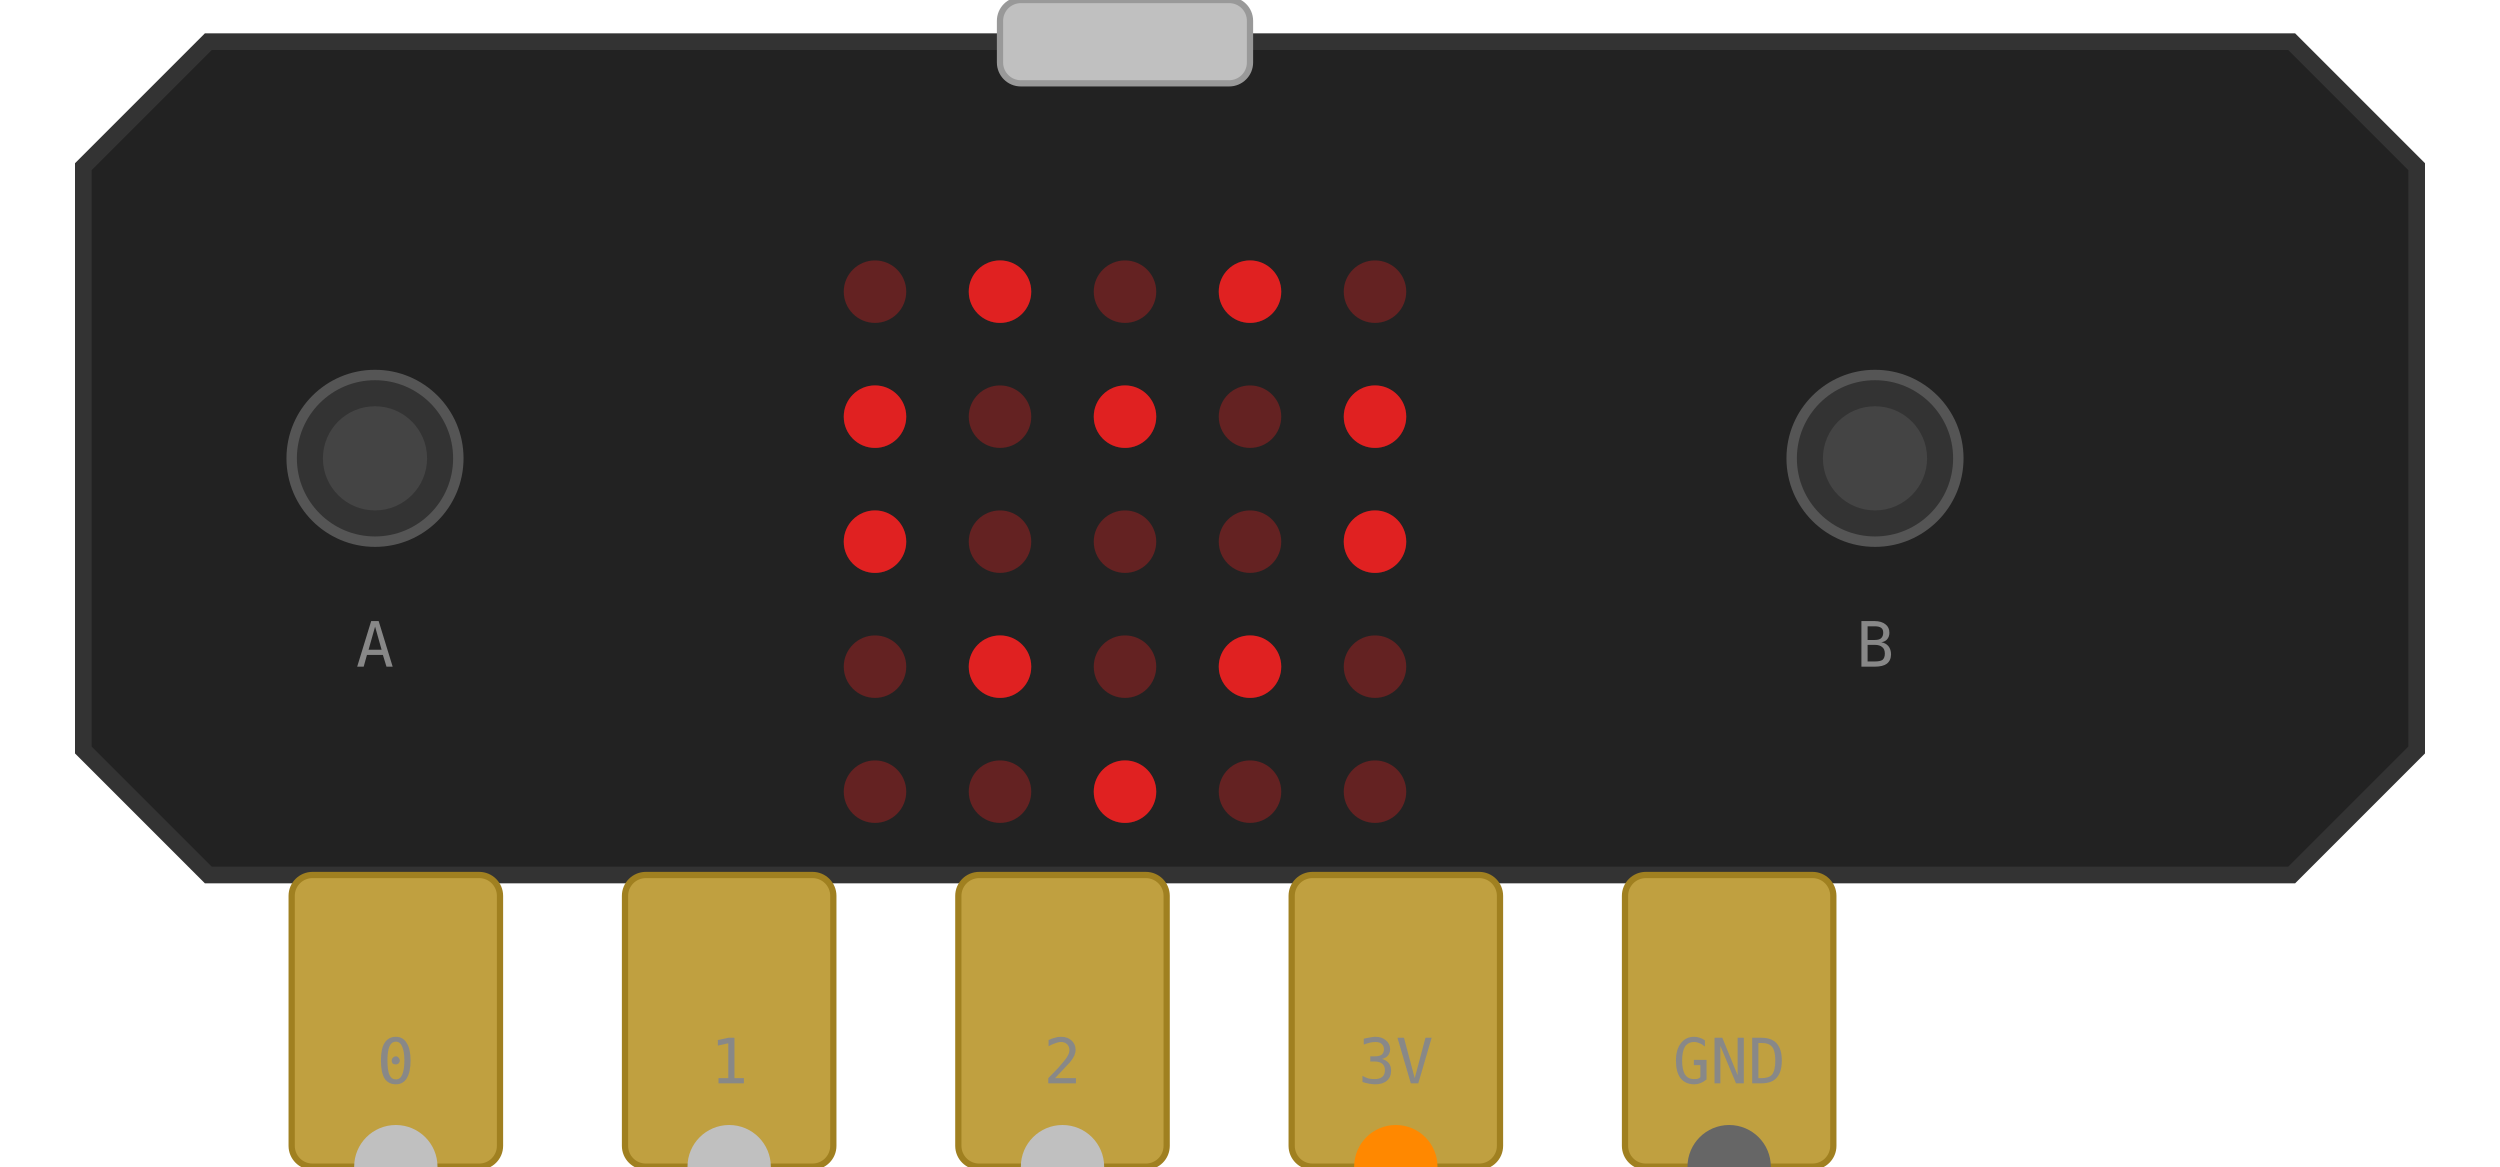
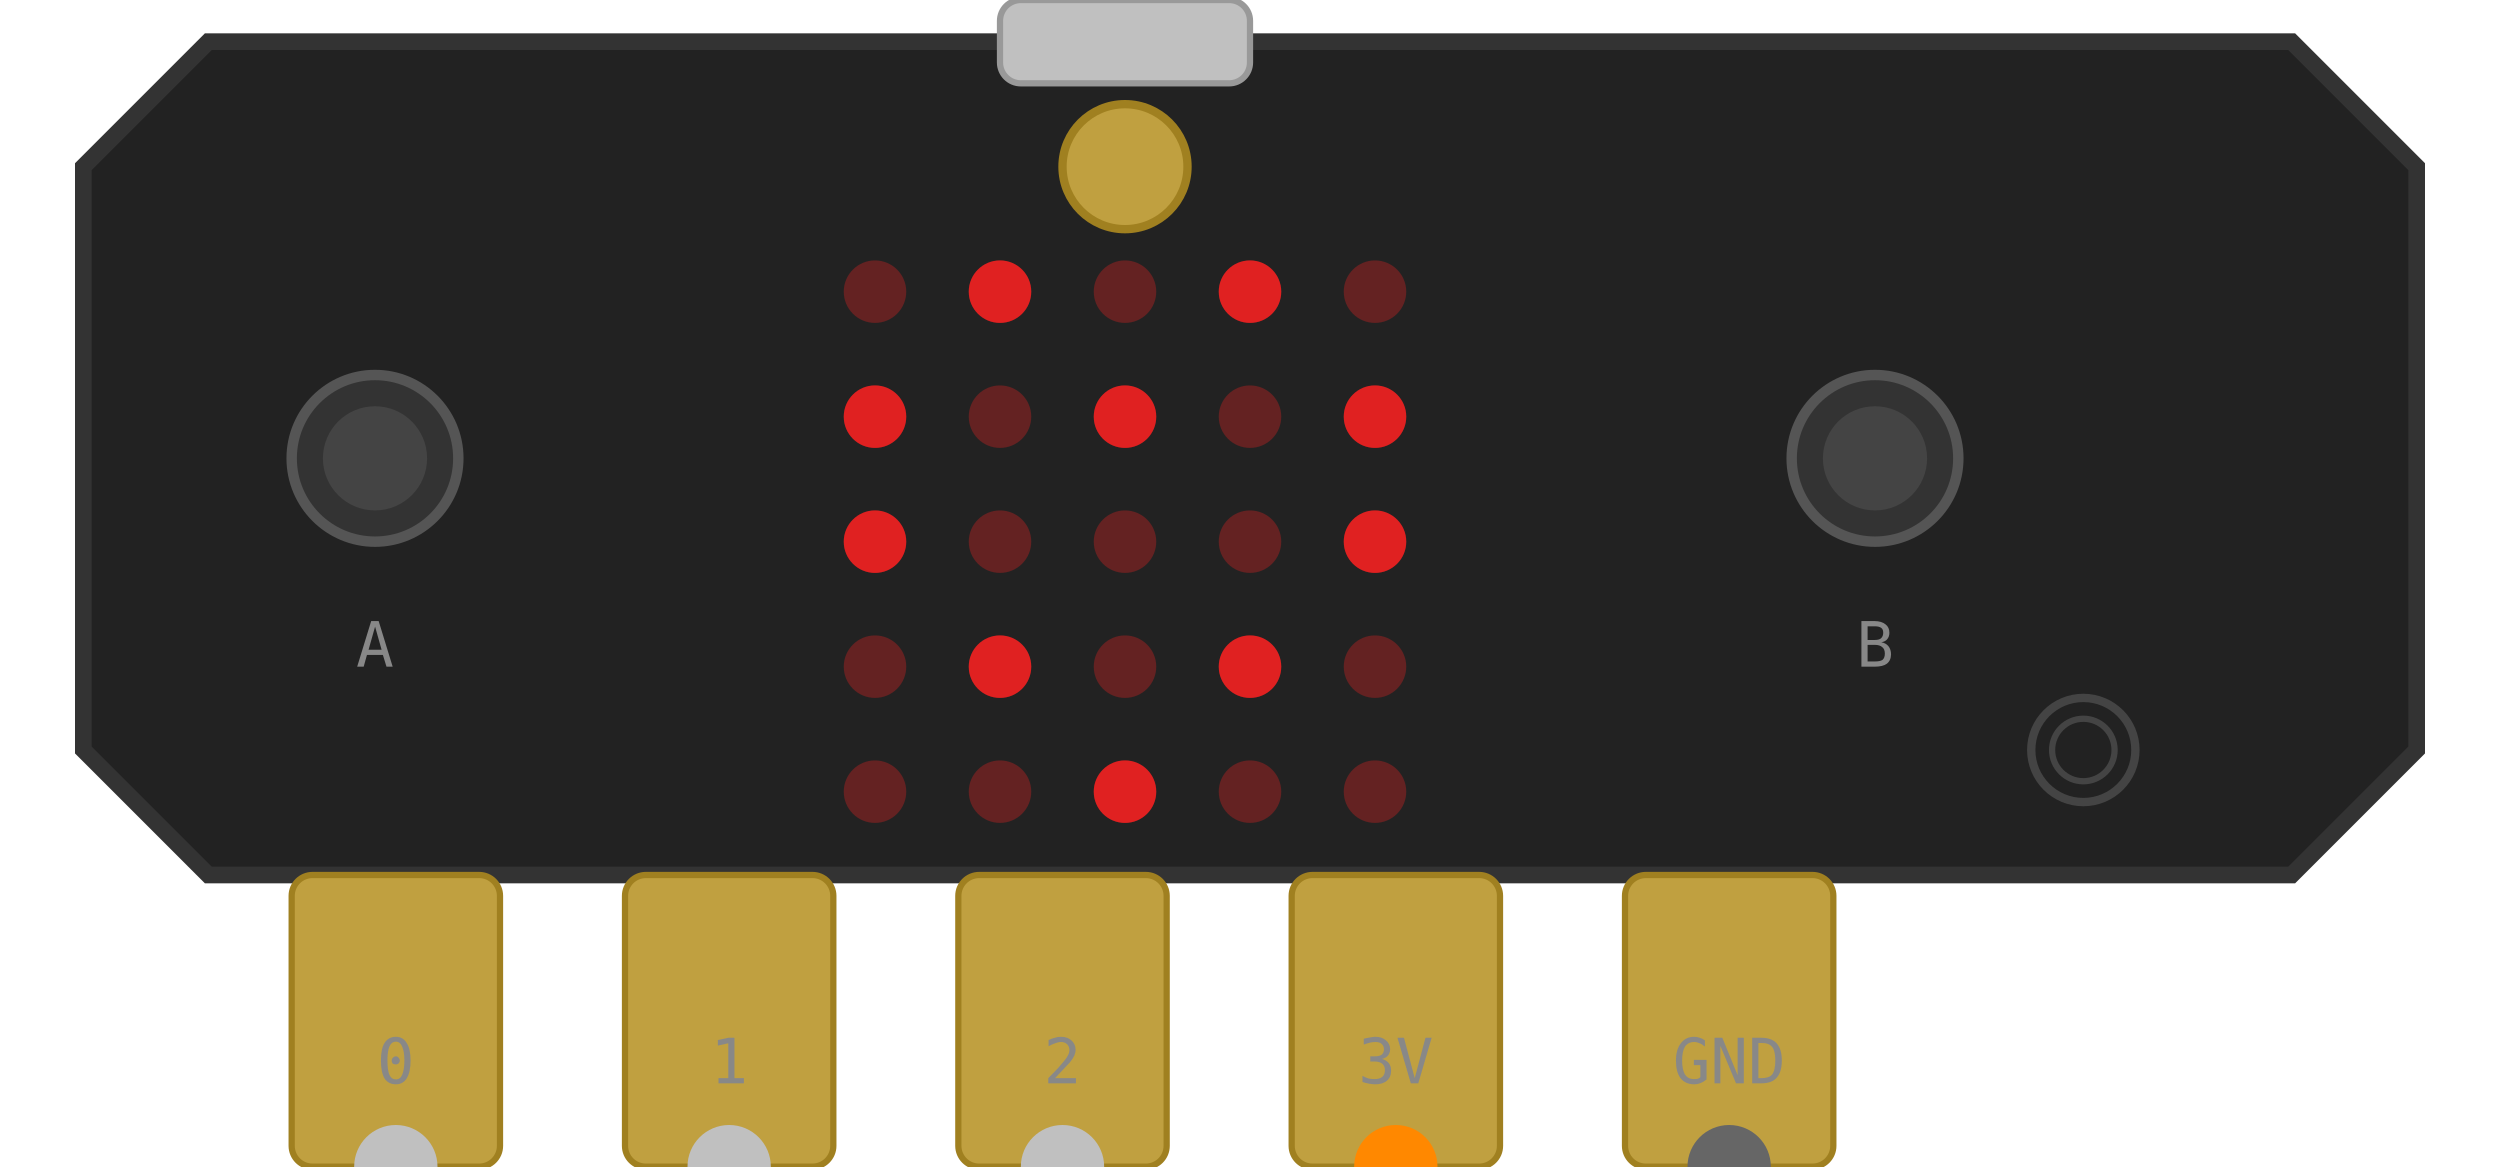
<svg xmlns="http://www.w3.org/2000/svg" viewBox="0 0 120 56" width="120" height="56">
  <path d="M10 2 L110 2 L116 8 L116 36 L110 42 L10 42 L4 36 L4 8 Z" fill="#222" stroke="#333" stroke-width="0.8" />
  <g fill="#ff2020" opacity="0.3">
    <circle cx="42" cy="14" r="1.5" />
    <circle cx="48" cy="14" r="1.5" />
    <circle cx="54" cy="14" r="1.5" />
    <circle cx="60" cy="14" r="1.5" />
    <circle cx="66" cy="14" r="1.5" />
    <circle cx="42" cy="20" r="1.5" />
    <circle cx="48" cy="20" r="1.5" />
    <circle cx="54" cy="20" r="1.5" />
    <circle cx="60" cy="20" r="1.5" />
    <circle cx="66" cy="20" r="1.5" />
    <circle cx="42" cy="26" r="1.5" />
    <circle cx="48" cy="26" r="1.5" />
    <circle cx="54" cy="26" r="1.5" />
    <circle cx="60" cy="26" r="1.5" />
    <circle cx="66" cy="26" r="1.5" />
    <circle cx="42" cy="32" r="1.5" />
    <circle cx="48" cy="32" r="1.5" />
    <circle cx="54" cy="32" r="1.5" />
    <circle cx="60" cy="32" r="1.5" />
    <circle cx="66" cy="32" r="1.5" />
    <circle cx="42" cy="38" r="1.5" />
    <circle cx="48" cy="38" r="1.5" />
    <circle cx="54" cy="38" r="1.5" />
    <circle cx="60" cy="38" r="1.5" />
    <circle cx="66" cy="38" r="1.5" />
  </g>
  <g fill="#ff2020" opacity="0.8">
    <circle cx="48" cy="14" r="1.5" />
    <circle cx="60" cy="14" r="1.5" />
    <circle cx="42" cy="20" r="1.5" />
    <circle cx="54" cy="20" r="1.5" />
    <circle cx="66" cy="20" r="1.5" />
    <circle cx="42" cy="26" r="1.5" />
    <circle cx="66" cy="26" r="1.5" />
    <circle cx="48" cy="32" r="1.5" />
    <circle cx="60" cy="32" r="1.5" />
    <circle cx="54" cy="38" r="1.5" />
  </g>
  <circle cx="18" cy="22" r="4" fill="#333" stroke="#555" stroke-width="0.5" />
  <circle cx="18" cy="22" r="2.5" fill="#444" />
  <text x="18" y="32" text-anchor="middle" font-family="monospace" font-size="3" fill="#888">A</text>
  <circle cx="90" cy="22" r="4" fill="#333" stroke="#555" stroke-width="0.5" />
  <circle cx="90" cy="22" r="2.5" fill="#444" />
  <text x="90" y="32" text-anchor="middle" font-family="monospace" font-size="3" fill="#888">B</text>
+   <circle cx="54" cy="8" r="3" fill="#c0a040" stroke="#a08020" stroke-width="0.4" />
  <rect x="48" y="0" width="12" height="4" rx="1" fill="#c0c0c0" stroke="#999" stroke-width="0.3" />
+   <circle cx="100" cy="36" r="2.5" fill="none" stroke="#444" stroke-width="0.4" />
+   <circle cx="100" cy="36" r="1.5" fill="none" stroke="#444" stroke-width="0.3" />
  <g fill="#c0a040" stroke="#a08020" stroke-width="0.3">
    <rect x="14" y="42" width="10" height="14" rx="1" />
    <rect x="30" y="42" width="10" height="14" rx="1" />
    <rect x="46" y="42" width="10" height="14" rx="1" />
    <rect x="62" y="42" width="10" height="14" rx="1" />
    <rect x="78" y="42" width="10" height="14" rx="1" />
  </g>
  <g font-family="monospace" font-size="3" fill="#888" text-anchor="middle">
    <text x="19" y="52">0</text>
    <text x="35" y="52">1</text>
    <text x="51" y="52">2</text>
    <text x="67" y="52">3V</text>
    <text x="83" y="52">GND</text>
  </g>
  <circle cx="19" cy="56" r="2" fill="#c0c0c0" />
  <circle cx="35" cy="56" r="2" fill="#c0c0c0" />
  <circle cx="51" cy="56" r="2" fill="#c0c0c0" />
  <circle cx="67" cy="56" r="2" fill="#ff8800" />
  <circle cx="83" cy="56" r="2" fill="#666" />
</svg>
